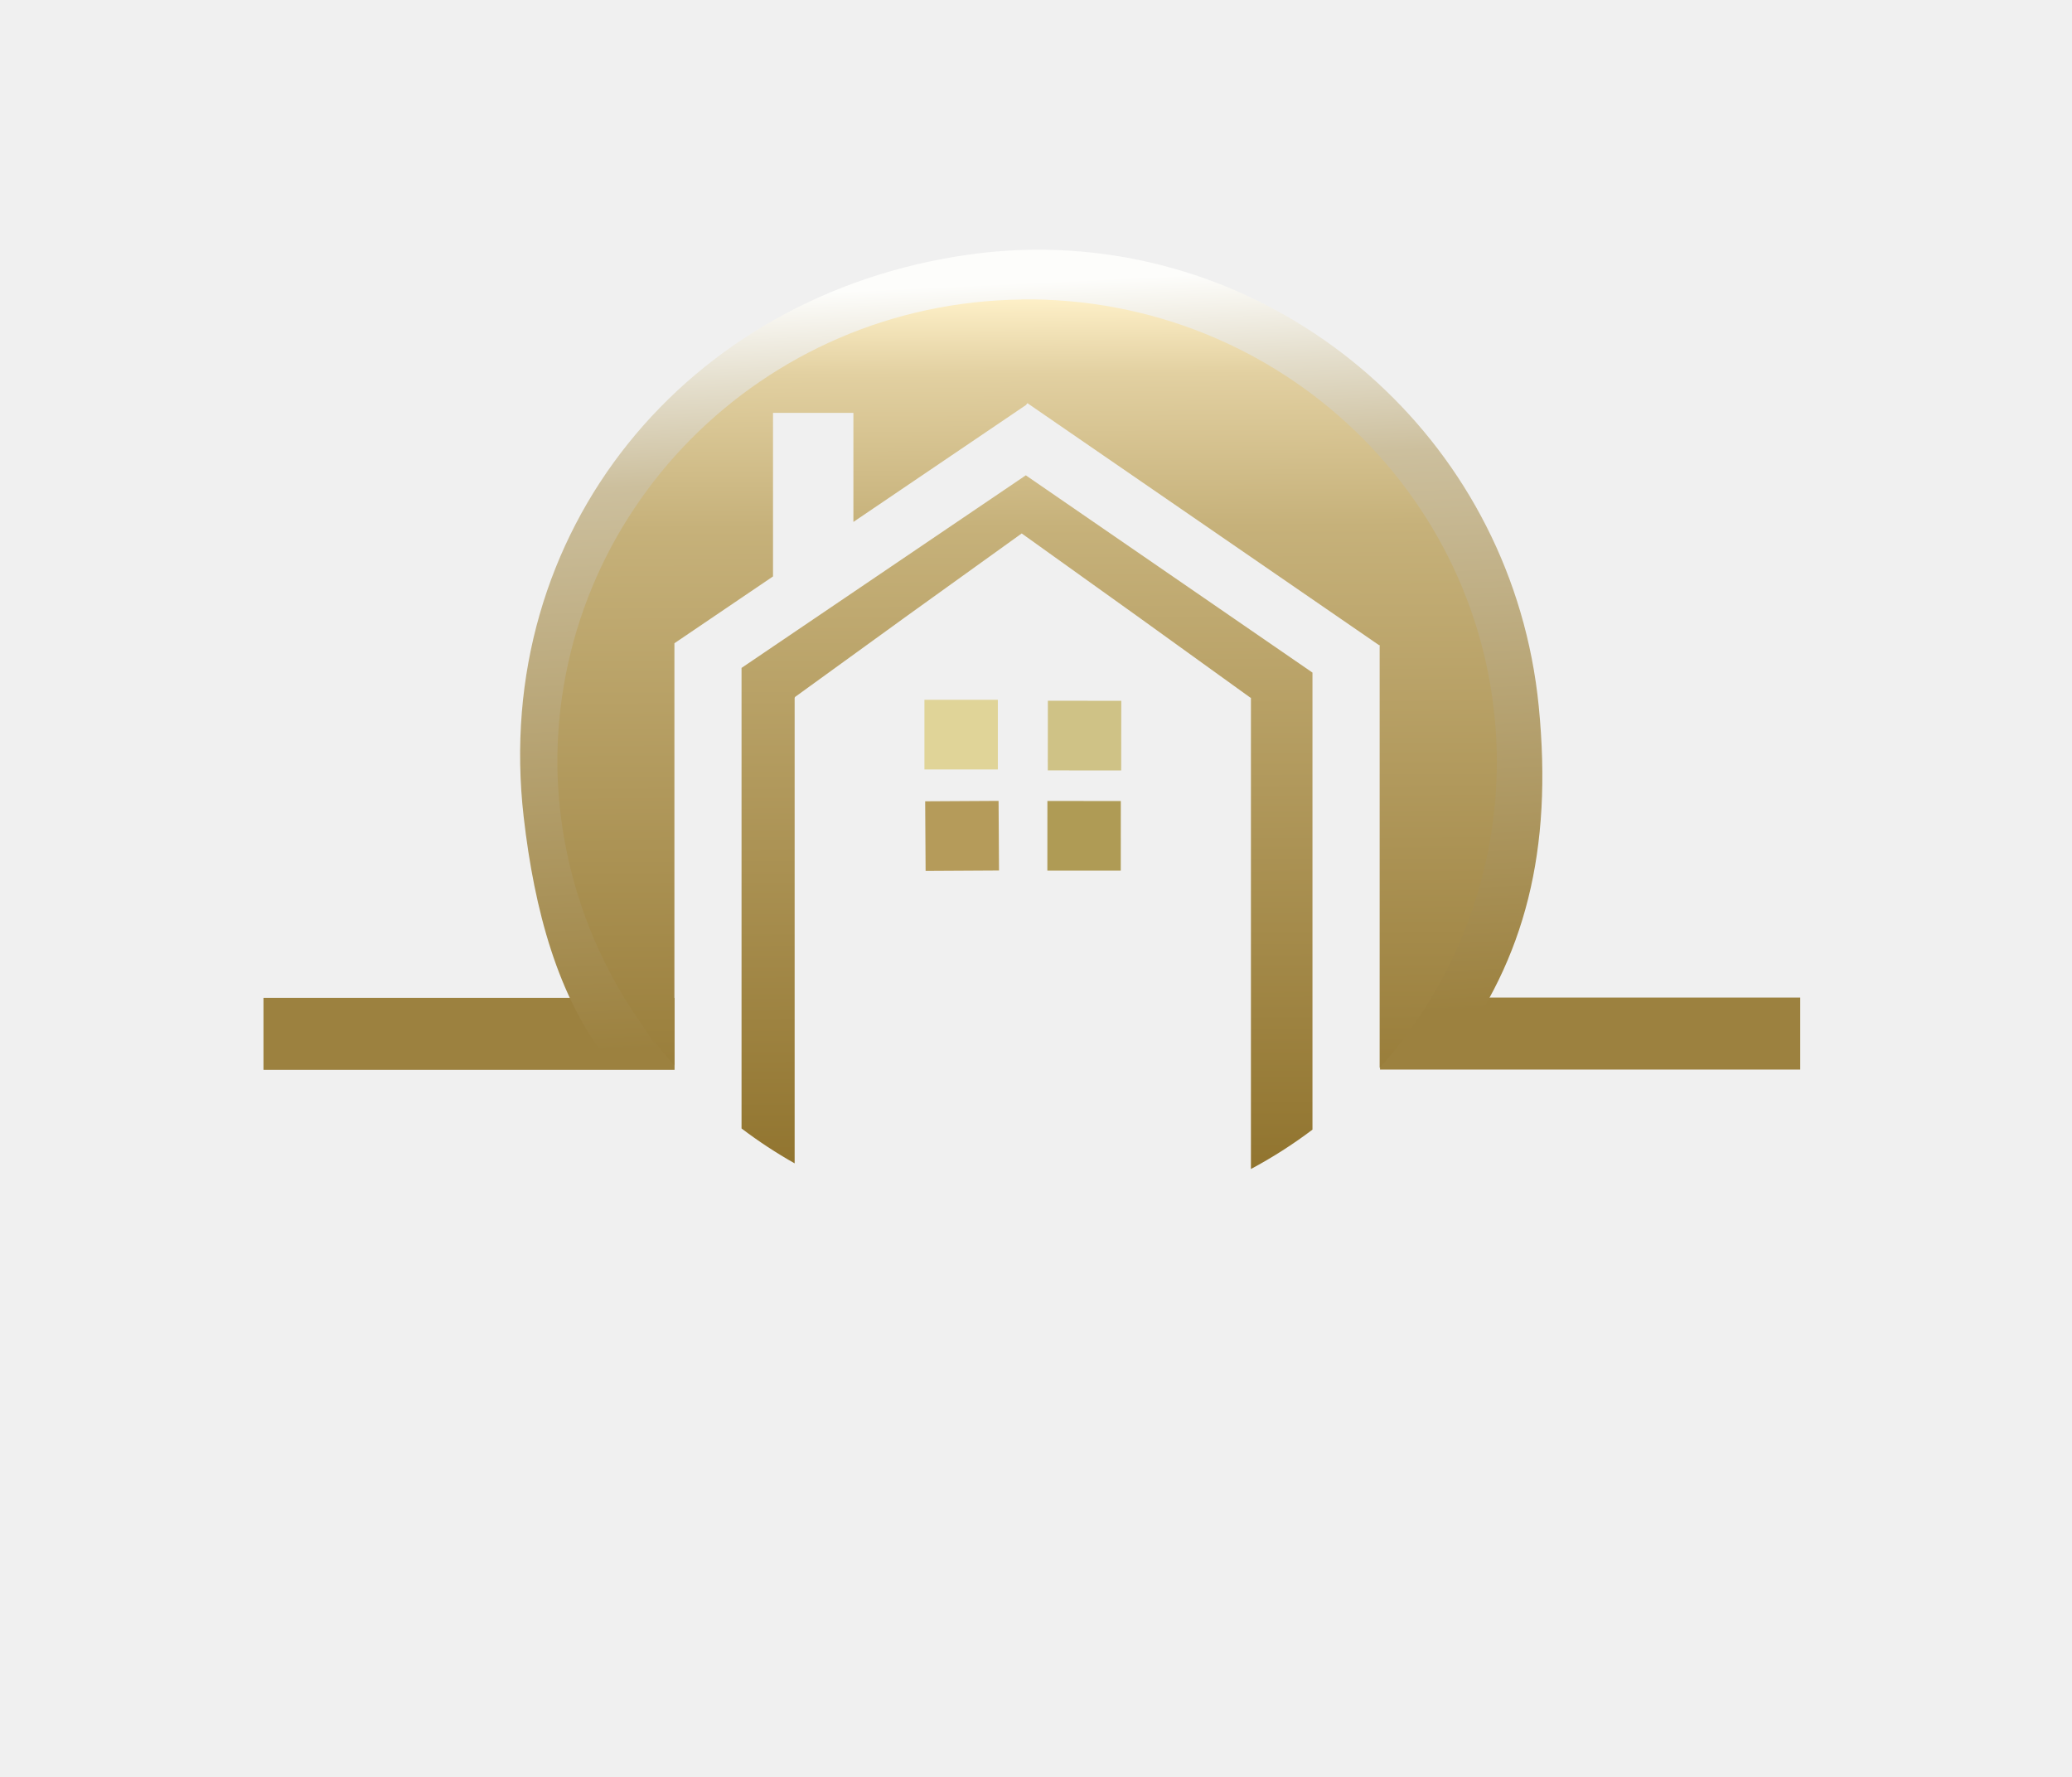
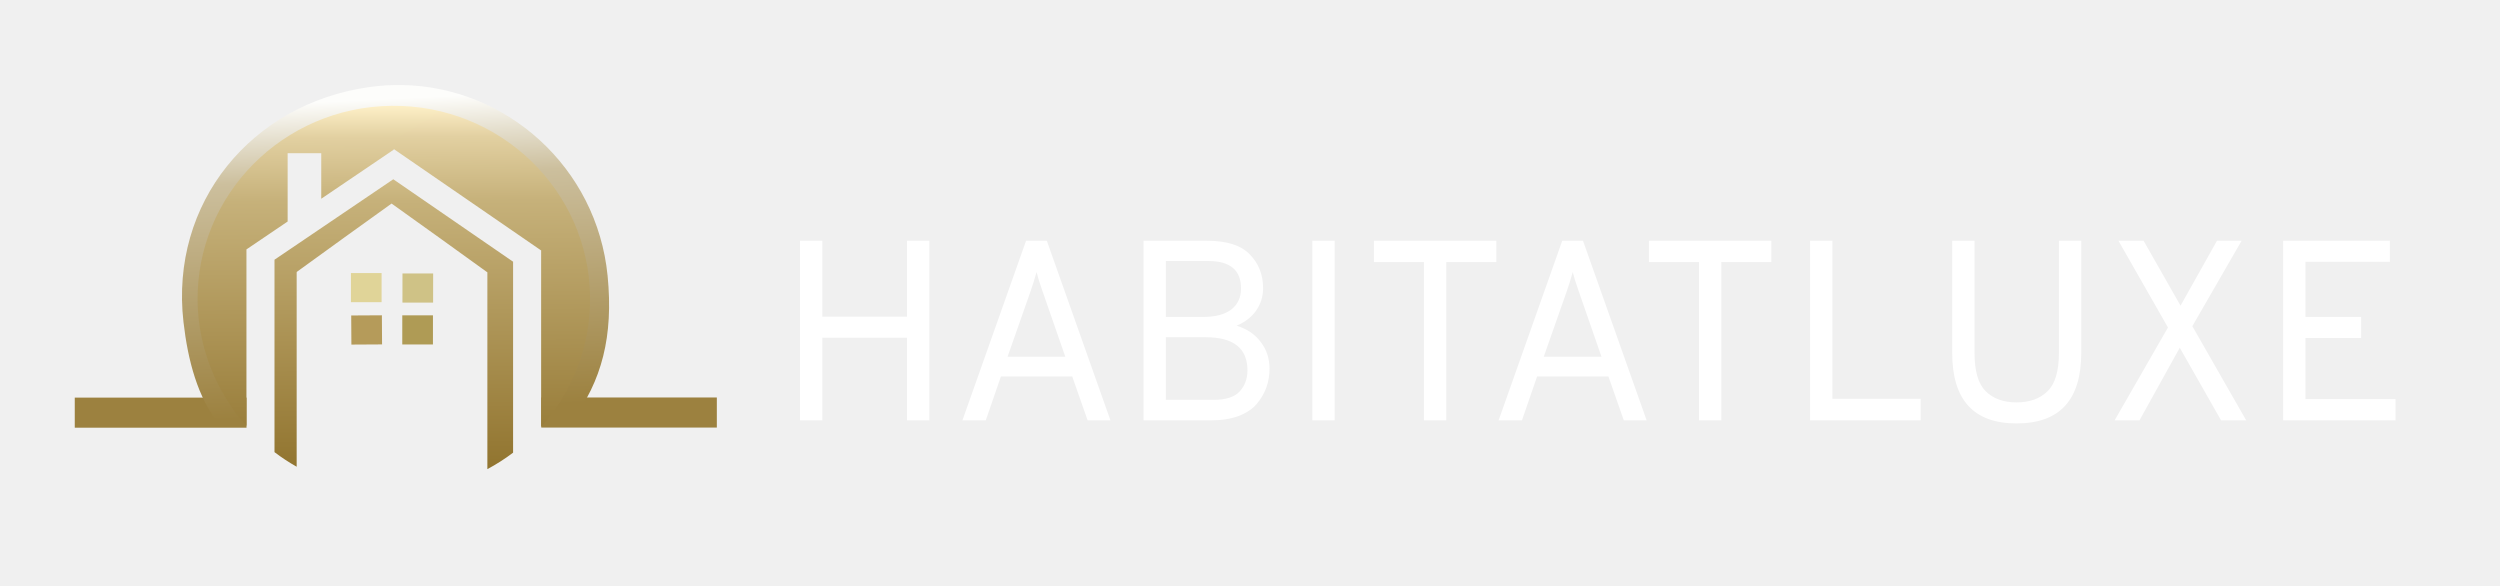
- <svg xmlns="http://www.w3.org/2000/svg" xmlns:xlink="http://www.w3.org/1999/xlink" width="112.228" height="96.228" viewBox="0 0 29.694 25.46" version="1.1" id="svg1">
+ <svg xmlns="http://www.w3.org/2000/svg" xmlns:xlink="http://www.w3.org/1999/xlink" width="1280" height="300" viewBox="0 0 338.666 79.375" version="1.1" id="svg1">
  <style id="style1">#circulo2 {   }
</style>
  <defs id="defs1">
    <linearGradient id="swatch32">
      <stop style="stop-color:#ffffff;stop-opacity:1;" offset="0" id="stop32" />
    </linearGradient>
    <linearGradient id="linearGradient63">
      <stop style="stop-color:#9c813f;stop-opacity:1;" offset="0.199" id="stop63" />
      <stop style="stop-color:#ccbf9d;stop-opacity:1;" offset="0.801" id="stop65" />
      <stop style="stop-color:#e4decc;stop-opacity:1;" offset="0.906" id="stop66" />
      <stop style="stop-color:#fdfdfb;stop-opacity:1;" offset="1" id="stop64" />
    </linearGradient>
    <linearGradient id="linearGradient21">
      <stop style="stop-color:#b59b5a;stop-opacity:1;" offset="0" id="stop21" />
      <stop style="stop-color:#b59b5a;stop-opacity:1;" offset="1" id="stop22" />
    </linearGradient>
    <linearGradient id="linearGradient19">
      <stop style="stop-color:#e0d498;stop-opacity:1;" offset="0" id="stop19" />
      <stop style="stop-color:#e0d498;stop-opacity:1;" offset="1" id="stop20" />
    </linearGradient>
    <linearGradient id="linearGradient17">
      <stop style="stop-color:#cfc286;stop-opacity:1;" offset="0" id="stop17" />
      <stop style="stop-color:#cfc286;stop-opacity:1;" offset="1" id="stop18" />
    </linearGradient>
    <linearGradient id="linearGradient15">
      <stop style="stop-color:#af9b55;stop-opacity:1;" offset="0" id="stop15" />
      <stop style="stop-color:#af9b55;stop-opacity:1;" offset="1" id="stop16" />
    </linearGradient>
    <linearGradient id="linearGradient3">
      <stop style="stop-color:#8f722c;stop-opacity:1;" offset="0" id="stop3" />
      <stop style="stop-color:#c6b17a;stop-opacity:1;" offset="0.744" id="stop6" />
      <stop style="stop-color:#e2d0a1;stop-opacity:1;" offset="0.915" id="stop7" />
      <stop style="stop-color:#fef0c8;stop-opacity:1;" offset="1" id="stop4" />
    </linearGradient>
-     <linearGradient xlink:href="#linearGradient3" id="linearGradient4" x1="72.407" y1="119.056" x2="160.57" y2="119.741" gradientUnits="userSpaceOnUse" gradientTransform="matrix(-0.00174871,-0.145515,0.1477032,-0.00172281,-2.637546,29.50595)" spreadMethod="pad" />
-     <linearGradient xlink:href="#linearGradient15" id="linearGradient16" x1="92.34" y1="215.576" x2="101.745" y2="215.576" gradientUnits="userSpaceOnUse" gradientTransform="matrix(0.1061572,0,0,0.1118604,-23.93314,-8.442374)" />
-     <linearGradient xlink:href="#linearGradient17" id="linearGradient18" x1="78.052" y1="209.49" x2="87.458" y2="209.49" gradientUnits="userSpaceOnUse" gradientTransform="matrix(0.1061572,0,0,0.1118604,-20.97218,-7.748969)" />
-     <linearGradient xlink:href="#linearGradient19" id="linearGradient20" x1="87.265" y1="201.956" x2="96.67" y2="201.956" gradientUnits="userSpaceOnUse" gradientTransform="matrix(0.1061572,0,0,0.1118604,-21.9531,-8.688426)" />
-     <linearGradient xlink:href="#linearGradient21" id="linearGradient22" x1="84.667" y1="230.128" x2="94.072" y2="230.128" gradientUnits="userSpaceOnUse" gradientTransform="matrix(0.1061575,0,0,0.1118602,-23.20693,-11.91226)" />
-     <linearGradient xlink:href="#linearGradient63" id="linearGradient64" x1="74.509" y1="198.957" x2="144.92" y2="205.931" gradientUnits="userSpaceOnUse" gradientTransform="matrix(-0.01851527,-0.1877203,0.1980266,-0.02801863,-23.17116,38.67952)" />
+     <linearGradient xlink:href="#linearGradient3" id="linearGradient4" x1="72.407" y1="119.056" x2="160.57" y2="119.741" gradientUnits="userSpaceOnUse" gradientTransform="matrix(-0.00690681,-0.5747351,0.5833778,-0.00680452,-15.58389,109.0182)" spreadMethod="pad" />
+     <linearGradient xlink:href="#linearGradient15" id="linearGradient16" x1="92.34" y1="215.576" x2="101.745" y2="215.576" gradientUnits="userSpaceOnUse" gradientTransform="matrix(0.4192854,0,0,0.4418108,-87.01017,-38.51542)" />
+     <linearGradient xlink:href="#linearGradient17" id="linearGradient18" x1="78.052" y1="209.49" x2="87.458" y2="209.49" gradientUnits="userSpaceOnUse" gradientTransform="matrix(0.4192854,0,0,0.4418108,-75.31817,-35.78125)" />
+     <linearGradient xlink:href="#linearGradient19" id="linearGradient20" x1="87.265" y1="201.956" x2="96.67" y2="201.956" gradientUnits="userSpaceOnUse" gradientTransform="matrix(0.4192854,0,0,0.4418108,-79.18694,-39.48282)" />
+     <linearGradient xlink:href="#linearGradient21" id="linearGradient22" x1="84.667" y1="230.128" x2="94.072" y2="230.128" gradientUnits="userSpaceOnUse" gradientTransform="matrix(0.4192862,0,0,0.44181,-84.11009,-52.16865)" />
+     <linearGradient xlink:href="#linearGradient63" id="linearGradient64" x1="74.509" y1="198.957" x2="144.92" y2="205.931" gradientUnits="userSpaceOnUse" gradientTransform="matrix(-0.07312908,-0.7414321,0.7821383,-0.1106642,-96.68474,145.2507)" />
    <linearGradient xlink:href="#swatch32" id="linearGradient32" x1="94.818" y1="142.678" x2="155.5" y2="142.678" gradientUnits="userSpaceOnUse" />
  </defs>
  <g id="layer1" style="display:inline">
    <g id="g1" transform="translate(-0.1278993,-1.662691)">
-       <rect style="fill:url(#linearGradient16);fill-opacity:1;fill-rule:nonzero;stroke:none;stroke-width:0.03;stroke-dasharray:none" id="ventana4" width="0.998" height="1.052" x="-14.131" y="15.146" transform="matrix(5.8661586e-4,-0.9999998,0.9999999,5.2832429e-4,0,0)" />
-       <rect style="fill:url(#linearGradient18);fill-rule:nonzero;stroke:none;stroke-width:0.03;stroke-dasharray:none" id="ventana2" width="0.998" height="1.052" x="-12.686" y="15.159" transform="matrix(0.00119339,-0.9999993,0.9999994,0.0010748,0,0)" />
-       <rect style="fill:url(#linearGradient20);fill-rule:nonzero;stroke:none;stroke-width:0.03;stroke-dasharray:none" id="ventana1" width="0.998" height="1.052" x="-12.689" y="13.376" transform="rotate(-90)" />
-       <rect style="fill:url(#linearGradient22);fill-opacity:1;fill-rule:nonzero;stroke:none;stroke-width:0.03;stroke-dasharray:none" id="rect14-6" width="0.998" height="1.052" x="-14.219" y="13.304" transform="matrix(-0.00626635,-0.9999804,0.9999841,-0.00564368,0,0)" />
-       <rect style="display:inline;fill:#9c813f;fill-opacity:1;fill-rule:nonzero;stroke:none;stroke-width:0.023;stroke-dasharray:none" id="rect7-5" width="5.891" height="1.032" x="3.904" y="15.962" ry="0" />
-       <rect style="display:inline;opacity:1;fill:#9c813f;fill-opacity:1;fill-rule:nonzero;stroke:none;stroke-width:0.023;stroke-dasharray:none" id="rect7" width="6.022" height="1.032" x="19.905" y="15.958" ry="0" />
-       <path id="path59" style="opacity:1;fill:url(#linearGradient64);fill-rule:nonzero;stroke:none;stroke-width:0.055;stroke-dasharray:none" d="m 15.13,5.242 c -0.371,-0.006 -0.746,0.016 -1.125,0.07 -4.035,0.571 -6.842,3.961 -6.372,8.059 0.153,1.336 0.491,2.583 1.205,3.487 l 0.896,0.058 C 9.074,16.137 8.808,15.218 8.72,13.932 8.463,10.183 10.27,6.496 13.922,6.102 c 3.652,-0.393 7.269,2.214 7.525,5.963 0.135,1.973 -0.395,3.552 -1.525,4.793 l 1.029,-0.089 c 1.03,-1.368 1.433,-2.914 1.229,-4.983 C 21.813,8.063 18.712,5.302 15.13,5.242 Z" />
-       <path id="circulo2" style="opacity:1;fill:url(#linearGradient4);fill-rule:nonzero;stroke:none;stroke-width:0.041;stroke-dasharray:none" d="M 14.768,5.955 A 6.732,6.632 0 0 0 8.116,12.665 6.732,6.632 0 0 0 9.793,16.93 V 10.882 l 0.002,10e-7 -0.001,-0.002 1.412,-0.957 V 7.579 h 1.152 v 1.563 l 2.471,-1.674 7.41e-4,0.001 0.022,-0.029 5.038,3.467 0.01,0 v 0.007 l 0.003,0.002 -0.003,0.004 v 6.046 a 6.732,6.632 0 0 0 1.679,-4.46 6.732,6.632 0 0 0 -6.811,-6.553 z m 0.061,2.519 -4.074,2.76 v 6.6 a 6.732,6.632 0 0 0 0.761,0.5 v -6.672 h 0.005 l -0.003,-0.009 1.624,-1.176 1.628,-1.17 1.643,1.176 1.635,1.178 h 0.007 v 6.754 a 6.732,6.632 0 0 0 0.882,-0.564 l -1e-6,-6.55 z" />
-       <path id="marco-puerta" style="display:inline;fill:none;stroke-width:0.391" d="m 13.57,15.533 v 3.261 a 4.865,3.517 0 0 0 0.113,0.02 v -3.127 h 2.139 v 3.173 a 4.865,3.517 0 0 0 0.138,-0.02 v -3.308 z" />
-       <path id="puerta" style="fill:none;stroke-width:0.371" d="m 13.664,15.635 v 3.175 a 4.517,3.424 0 0 0 1.286,0.134 4.517,3.424 0 0 0 0.933,-0.089 v -3.22 z" />
+       <rect style="fill:url(#linearGradient16);fill-opacity:1;fill-rule:nonzero;stroke:none;stroke-width:0.12;stroke-dasharray:none" id="ventana4" width="3.944" height="4.155" x="-48.293" y="54.65" transform="matrix(5.8661586e-4,-0.9999998,0.9999999,5.2832429e-4,0,0)" />
+       <rect style="fill:url(#linearGradient18);fill-rule:nonzero;stroke:none;stroke-width:0.12;stroke-dasharray:none" id="ventana2" width="3.944" height="4.155" x="-42.592" y="54.696" transform="matrix(0.00119339,-0.9999993,0.9999994,0.0010748,0,0)" />
+       <rect style="fill:url(#linearGradient20);fill-rule:nonzero;stroke:none;stroke-width:0.12;stroke-dasharray:none" id="ventana1" width="3.944" height="4.155" x="-42.598" y="47.666" transform="rotate(-90)" />
+       <rect style="fill:url(#linearGradient22);fill-opacity:1;fill-rule:nonzero;stroke:none;stroke-width:0.12;stroke-dasharray:none" id="rect14-6" width="3.944" height="4.155" x="-48.611" y="47.426" transform="matrix(-0.00626635,-0.9999804,0.9999841,-0.00564368,0,0)" />
+       <rect style="display:inline;fill:#9c813f;fill-opacity:1;fill-rule:nonzero;stroke:none;stroke-width:0.09;stroke-dasharray:none" id="rect7-5" width="23.269" height="4.075" x="10.254" y="55.526" ry="0" />
+       <rect style="display:inline;opacity:1;fill:#9c813f;fill-opacity:1;fill-rule:nonzero;stroke:none;stroke-width:0.091;stroke-dasharray:none" id="rect7" width="23.784" height="4.075" x="73.451" y="55.508" ry="0" />
+       <path id="path59" style="opacity:1;fill:url(#linearGradient64);fill-rule:nonzero;stroke:none;stroke-width:0.218;stroke-dasharray:none" d="m 54.593,13.182 c -1.463,-0.025 -2.947,0.065 -4.442,0.276 -15.939,2.255 -27.024,15.644 -25.168,31.83 0.605,5.276 1.938,10.201 4.76,13.773 l 3.539,0.228 c -2.609,-3.075 -3.658,-6.705 -4.007,-11.784 -1.015,-14.805 6.122,-29.37 20.545,-30.923 14.423,-1.553 28.709,8.745 29.723,23.55 0.534,7.791 -1.561,14.029 -6.021,18.929 l 4.063,-0.353 C 81.655,53.304 83.244,47.198 82.438,39.027 80.988,24.327 68.74,13.419 54.593,13.182 Z" />
+       <path id="circulo2" style="opacity:1;fill:url(#linearGradient4);fill-rule:nonzero;stroke:none;stroke-width:0.162;stroke-dasharray:none" d="M 53.162,15.998 A 26.589,26.195 0 0 0 26.89,42.501 26.589,26.195 0 0 0 33.513,59.349 V 35.458 l 0.007,4e-6 -0.005,-0.009 5.579,-3.779 V 22.412 h 4.552 v 6.175 l 9.759,-6.61 0.003,0.006 0.089,-0.113 19.897,13.693 h 0.039 v 0.027 l 0.013,0.008 -0.013,0.016 V 59.495 A 26.589,26.195 0 0 0 80.063,41.88 26.589,26.195 0 0 0 53.162,15.998 Z m 0.243,9.948 -16.093,10.9 v 26.068 a 26.589,26.195 0 0 0 3.004,1.975 V 38.536 h 0.02 l -0.011,-0.034 6.416,-4.643 6.431,-4.622 6.49,4.645 6.458,4.654 h 0.029 v 26.678 a 26.589,26.195 0 0 0 3.484,-2.228 l -4e-6,-25.871 z" />
+       <path id="marco-puerta" style="display:inline;fill:none;stroke-width:1.543" d="m 48.43,53.83 v 12.88 a 19.216,13.892 0 0 0 0.445,0.08 v -12.351 h 8.449 v 12.534 a 19.216,13.892 0 0 0 0.547,-0.078 V 53.83 Z" />
+       <path id="puerta" style="fill:none;stroke-width:1.467" d="m 48.803,54.232 v 12.54 a 17.841,13.525 0 0 0 5.08,0.53 17.841,13.525 0 0 0 3.684,-0.35 V 54.232 Z" />
+       <path d="M 122.997,58.606 V 47.416 h -11.469 v 11.191 h -3.024 V 34.278 h 3.024 v 10.287 h 11.469 v -10.287 h 3.024 v 24.328 z m 24.467,0 -2.085,-5.943 h -9.662 l -2.05,5.943 h -3.163 l 8.619,-24.328 h 2.815 l 8.619,24.328 z m -3.024,-8.619 -3.128,-9.001 q -0.591,-1.703 -0.765,-2.468 -0.382,1.355 -0.765,2.468 l -3.163,9.001 z m 10.6,-15.709 h 8.619 q 3.997,0 5.769,1.842 1.807,1.842 1.807,4.588 0,1.668 -0.938,3.024 -0.938,1.321 -2.641,2.05 2.12,0.66 3.267,2.224 1.182,1.529 1.182,3.614 0,1.321 -0.417,2.502 -0.417,1.182 -1.286,2.224 -0.869,1.043 -2.468,1.668 -1.599,0.591 -3.719,0.591 h -9.175 z m 8.028,10.322 q 2.537,0 3.858,-1.008 1.321,-1.043 1.321,-2.85 0,-3.719 -4.414,-3.719 h -5.769 v 7.576 z m 1.494,11.226 q 2.468,0 3.51,-1.147 1.043,-1.147 1.043,-2.85 0,-4.483 -5.665,-4.483 h -5.387 v 8.48 z m 13.346,2.78 V 34.278 h 3.024 v 24.328 z m 18.142,-21.443 v 21.443 h -3.024 V 37.163 h -6.777 v -2.885 h 16.578 v 2.885 z m 24.05,21.443 -2.085,-5.943 h -9.662 l -2.051,5.943 h -3.163 l 8.619,-24.328 h 2.815 l 8.619,24.328 z m -3.024,-8.619 -3.128,-9.001 q -0.591,-1.703 -0.765,-2.468 -0.382,1.355 -0.765,2.468 l -3.163,9.001 z M 233.307,37.163 V 58.606 H 230.284 V 37.163 h -6.777 v -2.885 h 16.578 v 2.885 z m 12.025,21.443 V 34.278 h 3.024 v 21.409 h 11.955 v 2.919 z m 27.977,0.417 q -8.723,0 -8.723,-9.557 V 34.278 h 3.024 v 15.188 q 0,3.719 1.529,5.213 1.529,1.494 4.17,1.494 2.641,0 4.171,-1.494 1.564,-1.494 1.564,-5.213 V 34.278 h 3.024 v 15.188 q 0,9.557 -8.758,9.557 z m 27.699,-0.417 -5.595,-9.835 -5.456,9.835 h -3.371 l 7.229,-12.581 -6.708,-11.747 h 3.406 l 5.005,8.793 4.935,-8.793 h 3.336 l -6.673,11.573 7.298,12.755 z m 8.411,0 V 34.278 h 14.458 v 2.85 h -11.434 v 7.472 h 7.542 v 2.85 h -7.542 v 8.271 h 12.199 v 2.885 z" id="text1" style="font-size:14.111px;font-family:Overpass;-inkscape-font-specification:'Overpass, Normal';stroke-width:0.652;fill:#ffffff" aria-label="HABITATLUXE" />
    </g>
  </g>
</svg>
